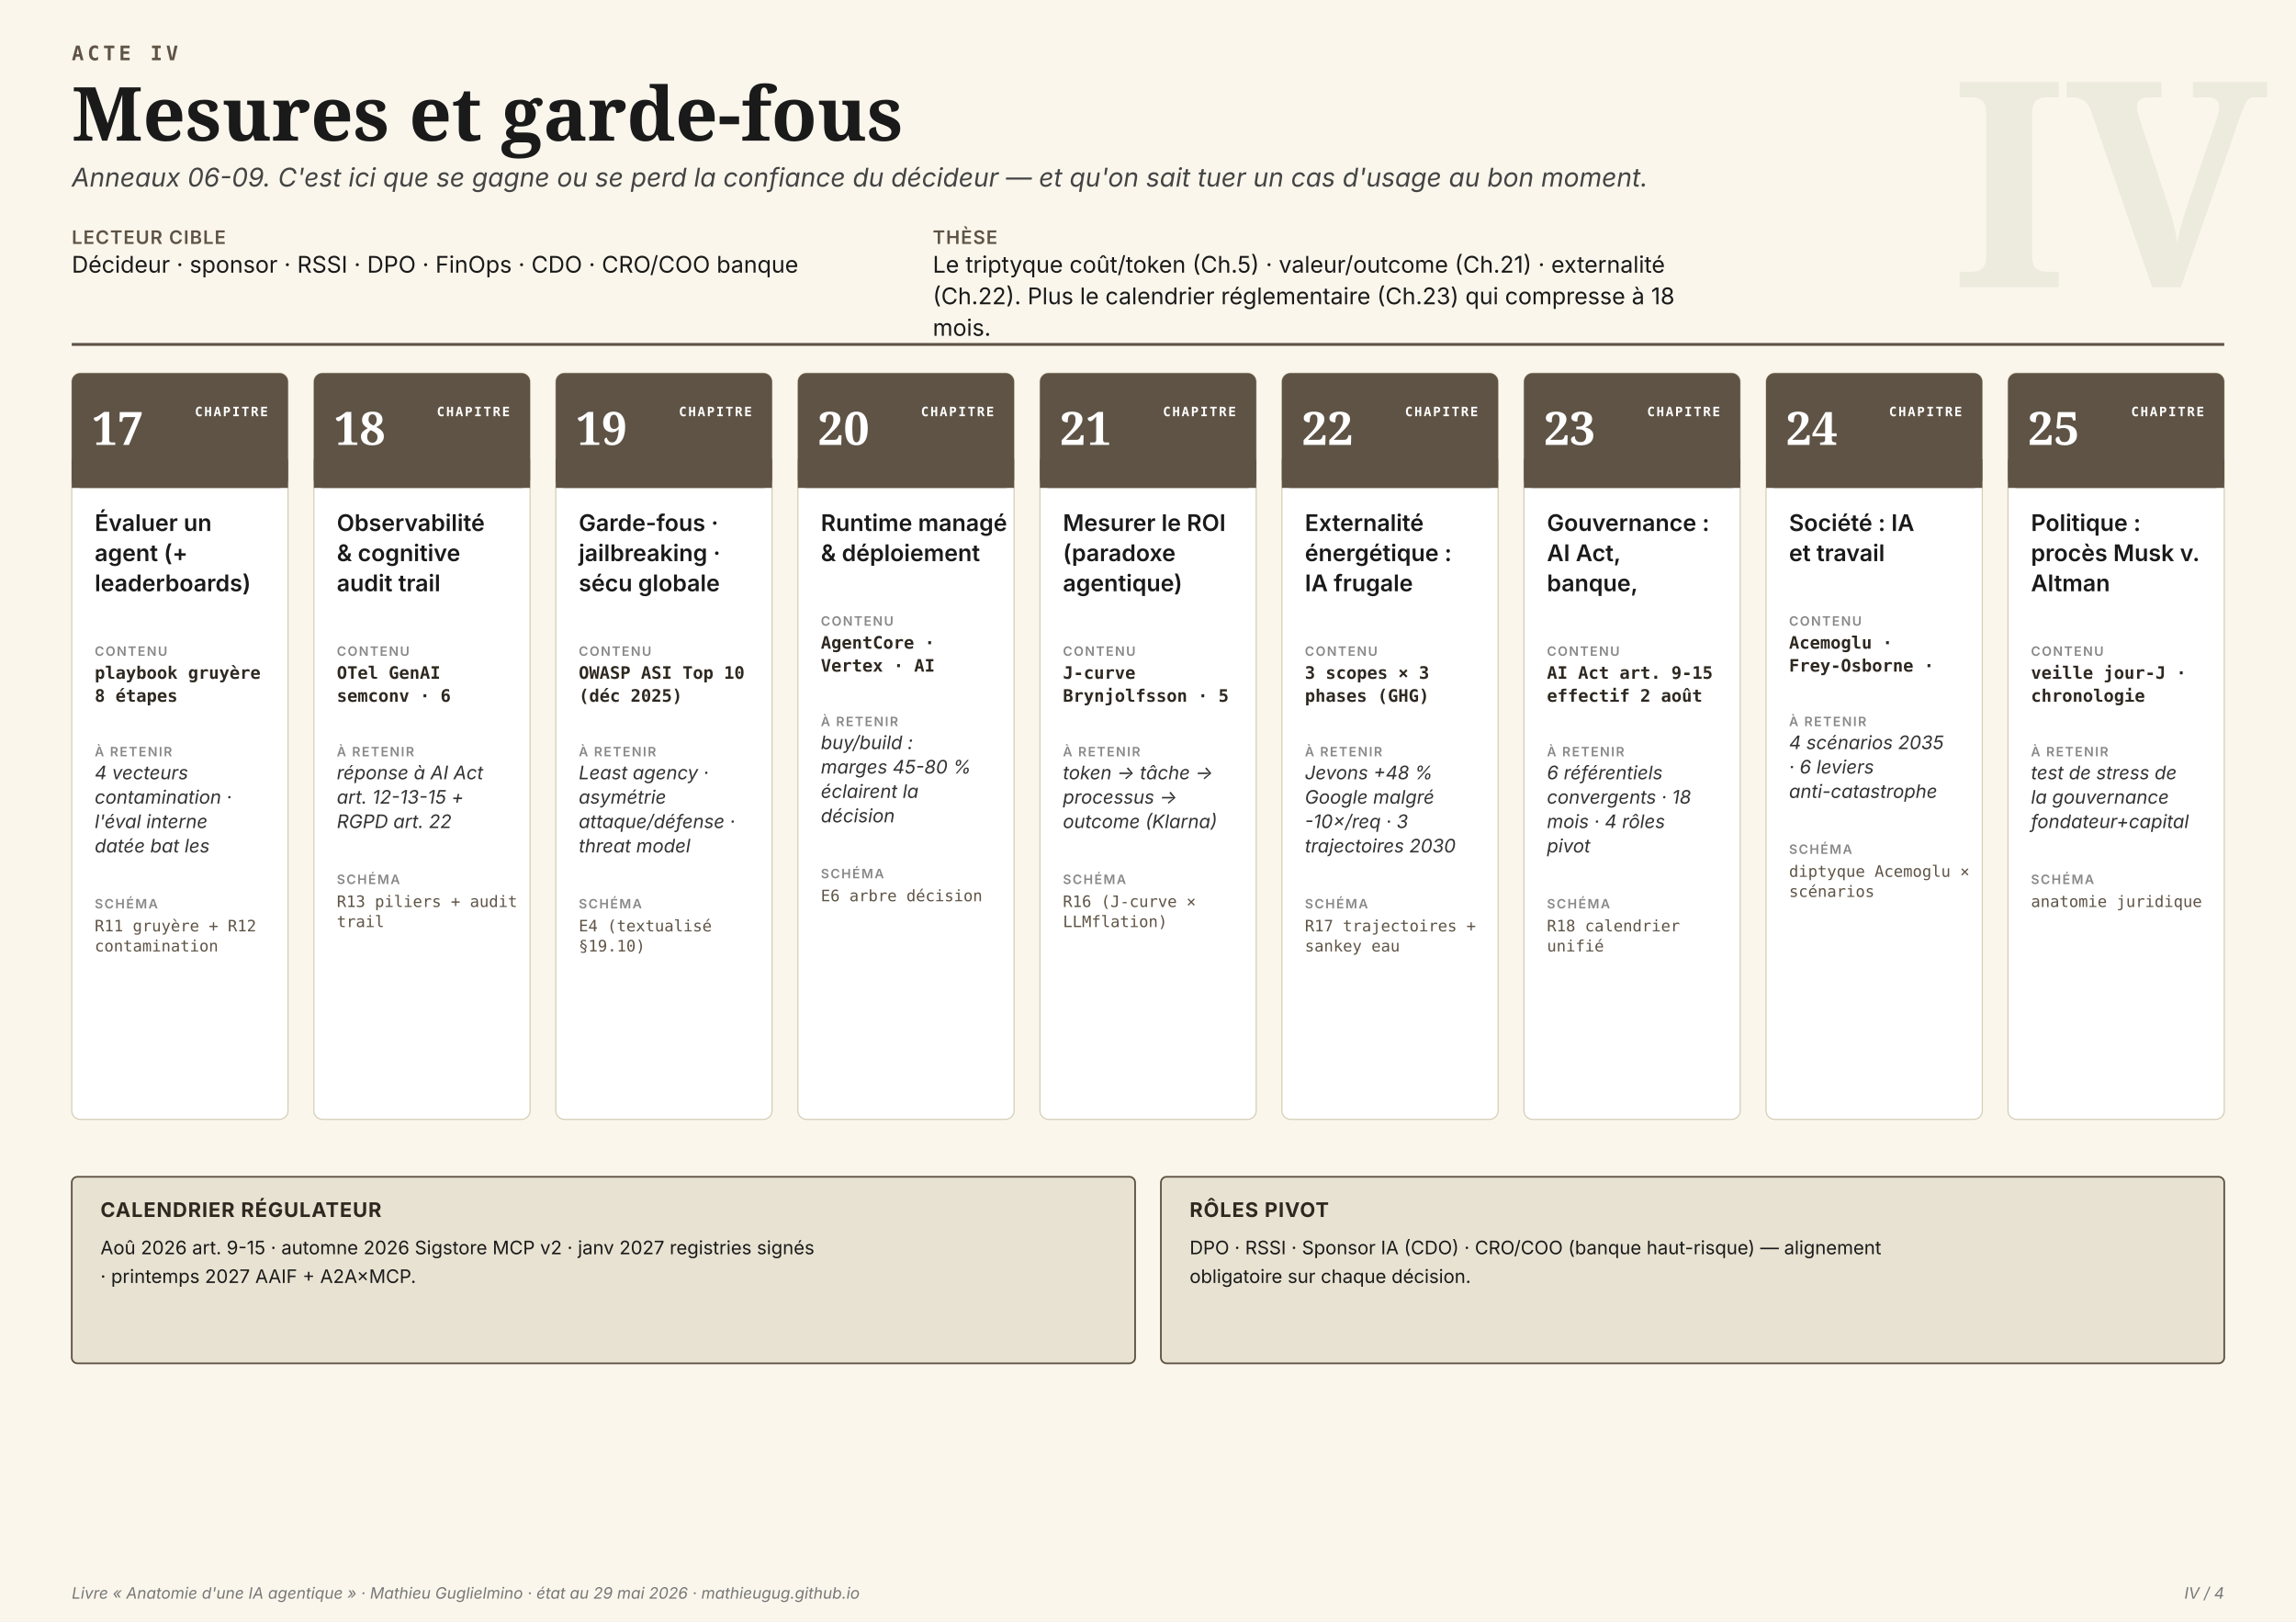
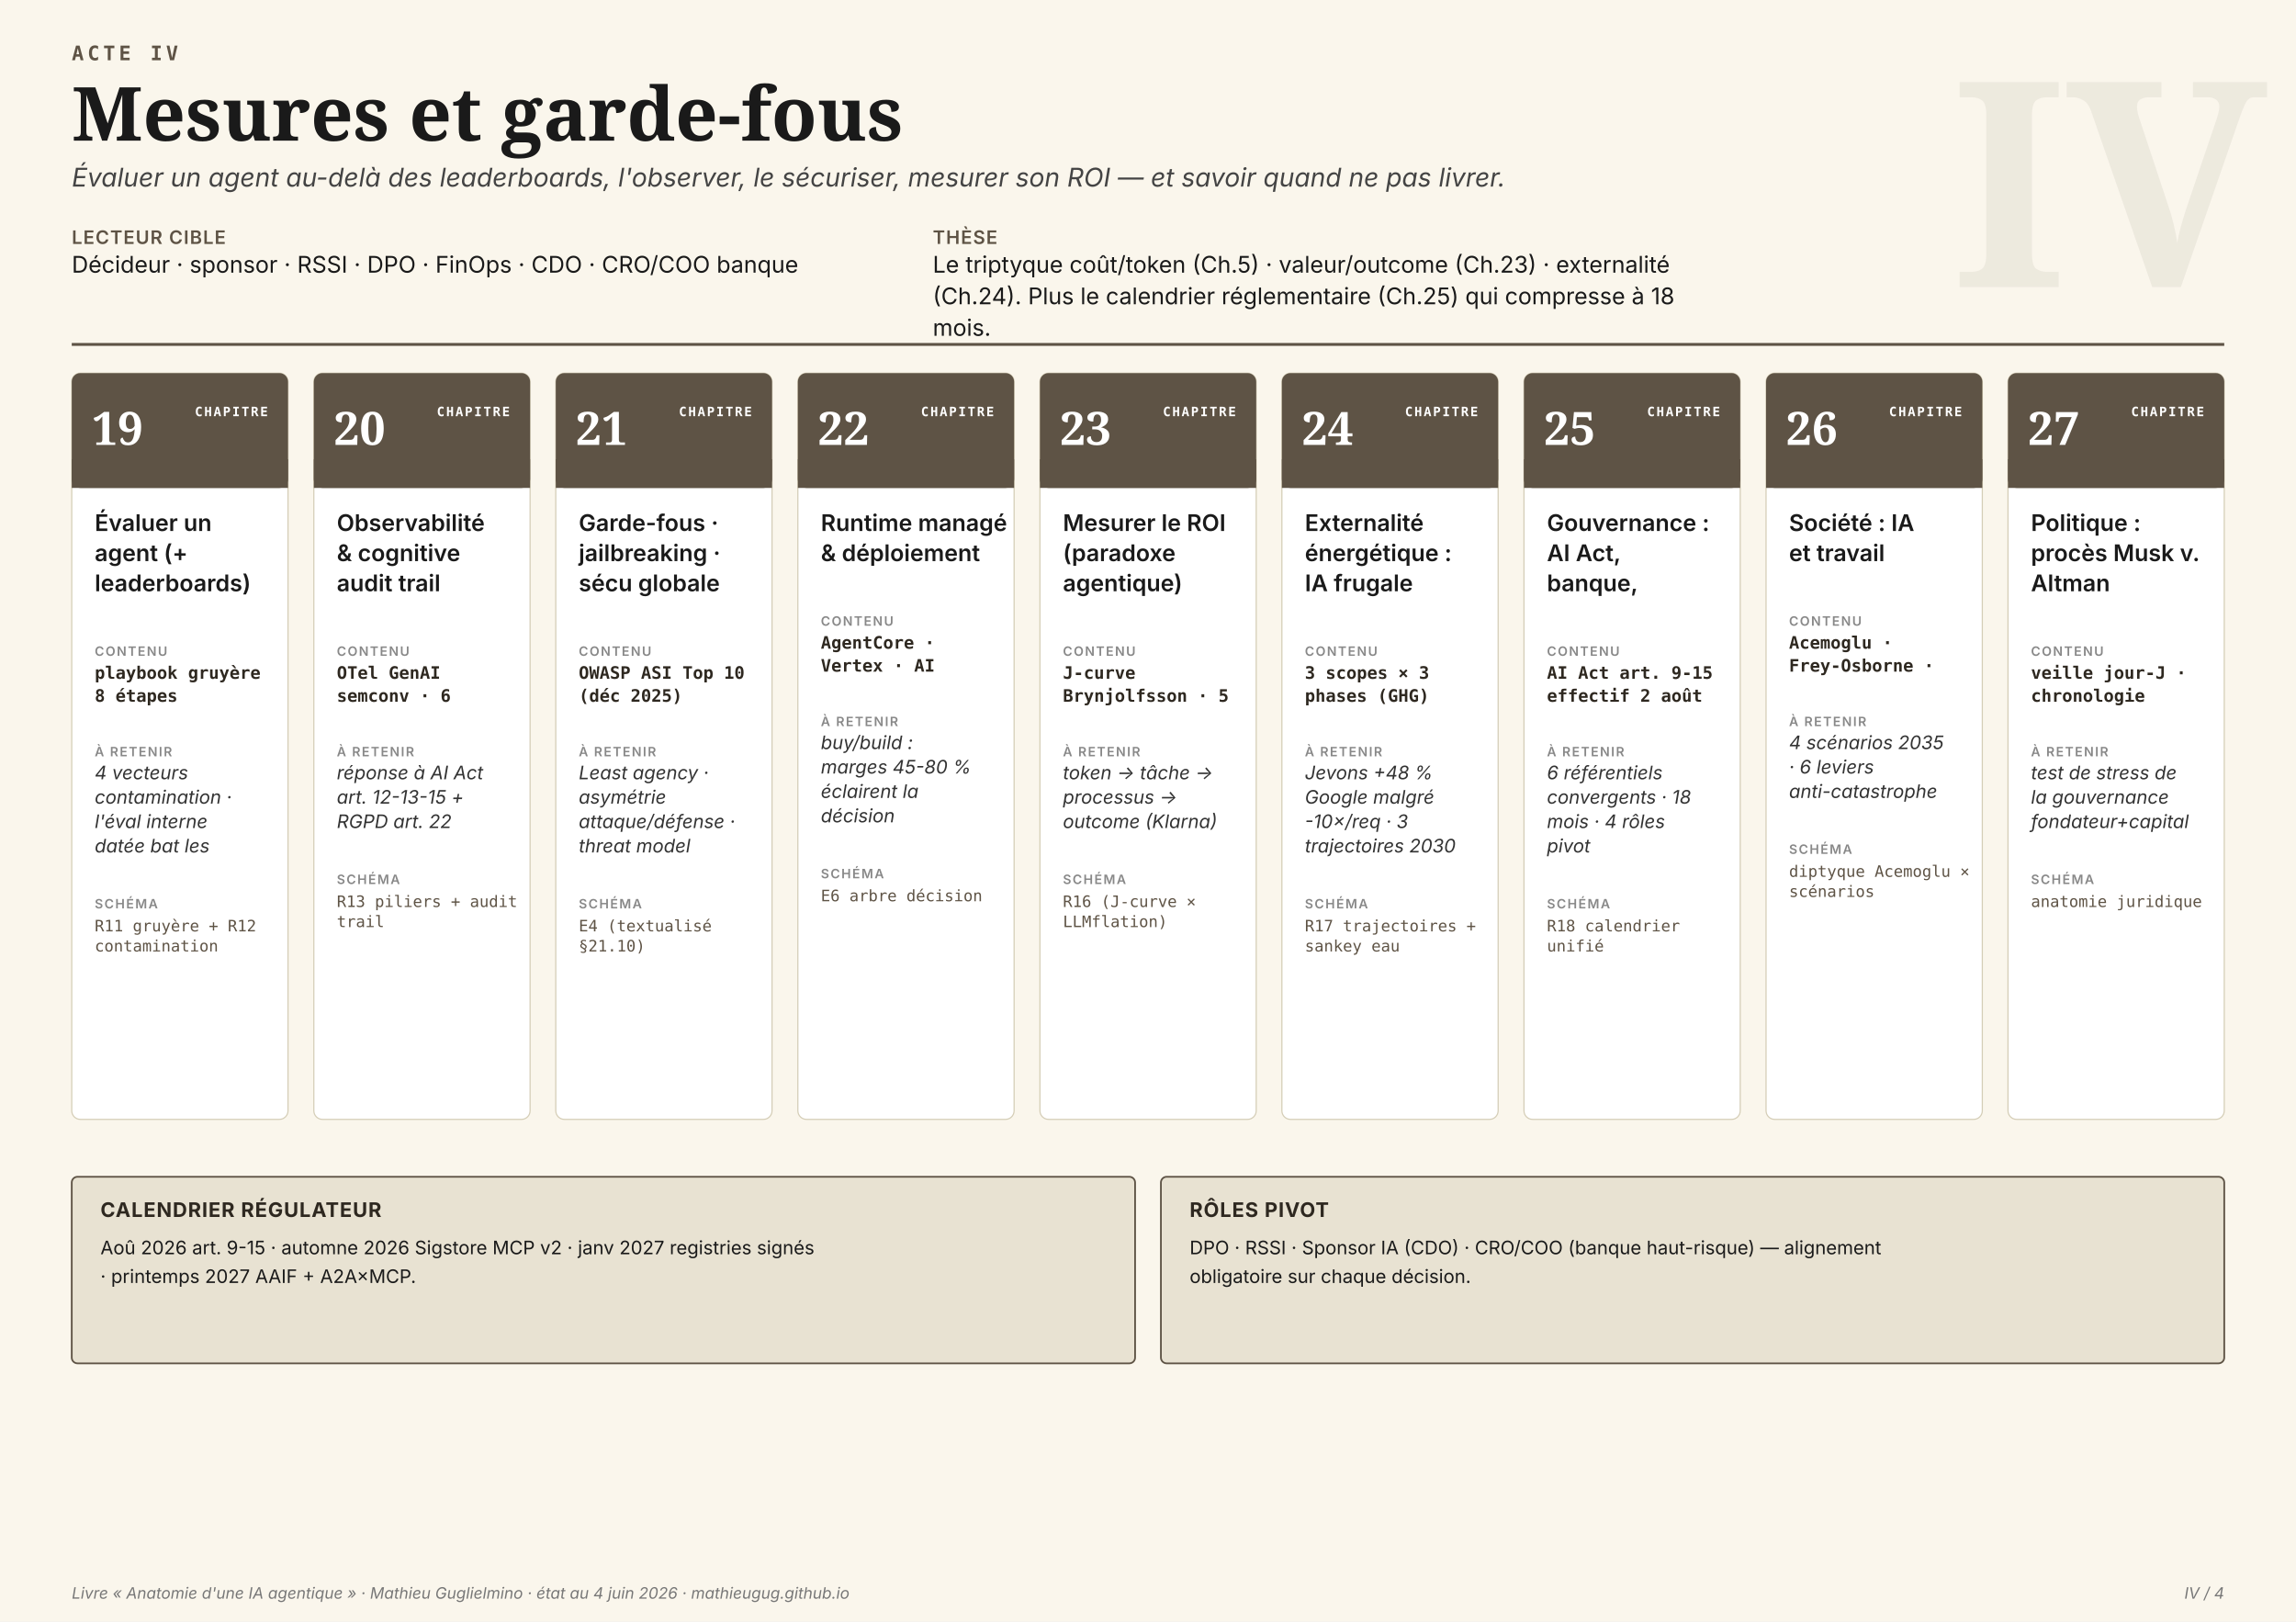
<svg xmlns="http://www.w3.org/2000/svg" id="svg-acte-IV" viewBox="0 0 1600 1130" font-family="Inter, system-ui, sans-serif" role="img" aria-labelledby="title-acte-IV">
  <style>
    #svg-acte-IV .acte-tag { font: 700 14px 'JetBrains Mono', monospace; fill: #5e5345; letter-spacing: 0.18em; }
    #svg-acte-IV .acte-num { font: 900 200px/1 'Fraunces', 'Georgia', serif; fill: #5e5345; opacity: 0.08; }
    #svg-acte-IV .acte-title { font: 700 52px/1.1 'Fraunces', 'Georgia', serif; fill: #1a1a1a; }
    #svg-acte-IV .acte-subtitle { font: italic 18px/1.4 'Inter', sans-serif; fill: #444; }
    #svg-acte-IV .acte-audience { font: 600 13px 'Inter', sans-serif; fill: #5e5345; letter-spacing: 0.05em; }
    #svg-acte-IV .acte-thesis { font: 16px/1.4 'Inter', sans-serif; fill: #1a1a1a; }
    #svg-acte-IV .card-bg { fill: #ffffff; stroke: #d4cdb6; stroke-width: 0.8; }
    #svg-acte-IV .card-stripe { fill: #5e5345; }
    #svg-acte-IV .card-num { font: 700 32px 'Fraunces', 'Georgia', serif; fill: #fff; }
    #svg-acte-IV .card-tag { font: 600 9px 'JetBrains Mono', monospace; fill: #fff; letter-spacing: 0.12em; }
    #svg-acte-IV .card-title { font: 600 16px/1.25 'Inter', sans-serif; fill: #1a1a1a; }
    #svg-acte-IV .card-fact { font: 600 12px 'JetBrains Mono', monospace; fill: #2e2820; }
    #svg-acte-IV .card-claim { font: italic 13px/1.4 'Inter', sans-serif; fill: #333; }
    #svg-acte-IV .card-schema { font: 11px 'JetBrains Mono', monospace; fill: #5e5345; }
    #svg-acte-IV .card-label { font: 600 9px 'Inter', sans-serif; fill: #888; letter-spacing: 0.1em; }
    #svg-acte-IV .callout-box { fill: #e8e2d2; stroke: #5e5345; stroke-width: 1.2; }
    #svg-acte-IV .callout-title { font: 700 14px 'Inter', sans-serif; fill: #2e2820; letter-spacing: 0.04em; }
    #svg-acte-IV .callout-body { font: 13px/1.4 'Inter', sans-serif; fill: #1a1a1a; }
    #svg-acte-IV .caption { font: italic 11px 'Inter', sans-serif; fill: #777; }
    #svg-acte-IV .chapter-card { cursor: pointer; transition: transform .2s ease, filter .2s ease; transform-origin: center; transform-box: fill-box; }
    #svg-acte-IV .chapter-card:hover .card-bg, #svg-acte-IV .chapter-card:focus-visible .card-bg { fill: #fffdf6; }
    #svg-acte-IV .chapter-card:focus { outline: none; }
    #svg-acte-IV .chapter-card:focus-visible .card-bg { stroke: #5e5345; stroke-width: 2; }
  </style>
  <rect width="1600" height="1130" fill="#faf6ec" />
  <text x="1360" y="200" class="acte-num">IV</text>
  <text x="50" y="42" class="acte-tag">ACTE IV</text>
  <text x="50" y="98" class="acte-title">Mesures et garde-fous</text>
-   <text x="50" y="130" class="acte-subtitle">Anneaux 06-09. C'est ici que se gagne ou se perd la confiance du décideur — et qu'on sait tuer un cas d'usage au bon moment.</text>
+   <text x="50" y="130" class="acte-subtitle">Évaluer un agent au-delà des leaderboards, l'observer, le sécuriser, mesurer son ROI — et savoir quand ne pas livrer.</text>
  <text x="50" y="170" class="acte-audience">LECTEUR CIBLE</text>
  <text x="50" y="190" class="acte-thesis">Décideur · sponsor · RSSI · DPO · FinOps · CDO · CRO/COO banque</text>
  <text x="650" y="170" class="acte-audience">THÈSE</text>
-   <text x="650" y="190" class="acte-thesis">Le triptyque coût/token (Ch.5) · valeur/outcome (Ch.21) · externalité</text>
-   <text x="650" y="212" class="acte-thesis">(Ch.22). Plus le calendrier réglementaire (Ch.23) qui compresse à 18</text>
+   <text x="650" y="190" class="acte-thesis">Le triptyque coût/token (Ch.5) · valeur/outcome (Ch.23) · externalité</text>
+   <text x="650" y="212" class="acte-thesis">(Ch.24). Plus le calendrier réglementaire (Ch.25) qui compresse à 18</text>
  <text x="650" y="234" class="acte-thesis">mois.</text>
  <line x1="50" y1="240" x2="1550" y2="240" stroke="#5e5345" stroke-width="2" />
-   <g class="chapter-card" data-ch="17" data-slug="ch17-evaluation-benchmarks" role="link" tabindex="0" aria-label="Chapitre 17 — Évaluer un agent (+ leaderboards)">
+   <g class="chapter-card" data-ch="19" data-slug="ch19-evaluation-benchmarks" role="link" tabindex="0" aria-label="Chapitre 19 — Évaluer un agent (+ leaderboards)">
    <rect x="50.0" y="260" width="150.7" height="520" class="card-bg" rx="6" />
    <rect x="50.0" y="260" width="150.7" height="80" class="card-stripe" rx="6" />
    <rect x="50.0" y="320" width="150.7" height="20" class="card-stripe" />
-     <text x="64.0" y="310" class="card-num">17</text>
+     <text x="64.0" y="310" class="card-num">19</text>
    <text x="186.7" y="290" text-anchor="end" class="card-tag">CHAPITRE</text>
    <text x="66.0" y="370" class="card-title">Évaluer un</text>
    <text x="66.0" y="391" class="card-title">agent (+</text>
    <text x="66.0" y="412" class="card-title">leaderboards)</text>
    <text x="66.0" y="457" class="card-label">CONTENU</text>
    <text x="66.0" y="473" class="card-fact">playbook gruyère</text>
    <text x="66.0" y="489" class="card-fact">8 étapes</text>
    <text x="66.0" y="527" class="card-label">À RETENIR</text>
    <text x="66.0" y="543" class="card-claim">4 vecteurs</text>
    <text x="66.0" y="560" class="card-claim">contamination ·</text>
    <text x="66.0" y="577" class="card-claim">l'éval interne</text>
    <text x="66.0" y="594" class="card-claim">datée bat les</text>
    <text x="66.0" y="633" class="card-label">SCHÉMA</text>
    <text x="66.0" y="649" class="card-schema">R11 gruyère + R12</text>
    <text x="66.0" y="663" class="card-schema">contamination</text>
  </g>
-   <g class="chapter-card" data-ch="18" data-slug="ch18-observabilite-cognitive-audit-trail" role="link" tabindex="0" aria-label="Chapitre 18 — Observabilité &amp; cognitive audit trail">
+   <g class="chapter-card" data-ch="20" data-slug="ch20-observabilite-cognitive-audit-trail" role="link" tabindex="0" aria-label="Chapitre 20 — Observabilité &amp; cognitive audit trail">
    <rect x="218.7" y="260" width="150.7" height="520" class="card-bg" rx="6" />
    <rect x="218.7" y="260" width="150.7" height="80" class="card-stripe" rx="6" />
    <rect x="218.7" y="320" width="150.7" height="20" class="card-stripe" />
-     <text x="232.7" y="310" class="card-num">18</text>
+     <text x="232.7" y="310" class="card-num">20</text>
    <text x="355.3" y="290" text-anchor="end" class="card-tag">CHAPITRE</text>
    <text x="234.7" y="370" class="card-title">Observabilité</text>
    <text x="234.7" y="391" class="card-title">&amp; cognitive</text>
    <text x="234.7" y="412" class="card-title">audit trail</text>
    <text x="234.7" y="457" class="card-label">CONTENU</text>
    <text x="234.7" y="473" class="card-fact">OTel GenAI</text>
    <text x="234.7" y="489" class="card-fact">semconv · 6</text>
    <text x="234.7" y="527" class="card-label">À RETENIR</text>
    <text x="234.7" y="543" class="card-claim">réponse à AI Act</text>
    <text x="234.7" y="560" class="card-claim">art. 12-13-15 +</text>
    <text x="234.7" y="577" class="card-claim">RGPD art. 22</text>
    <text x="234.7" y="616" class="card-label">SCHÉMA</text>
    <text x="234.7" y="632" class="card-schema">R13 piliers + audit</text>
    <text x="234.7" y="646" class="card-schema">trail</text>
  </g>
-   <g class="chapter-card" data-ch="19" data-slug="ch19-gardefous-securite-globale" role="link" tabindex="0" aria-label="Chapitre 19 — Garde-fous · jailbreaking · sécu globale">
+   <g class="chapter-card" data-ch="21" data-slug="ch21-gardefous-securite-globale" role="link" tabindex="0" aria-label="Chapitre 21 — Garde-fous · jailbreaking · sécu globale">
    <rect x="387.3" y="260" width="150.7" height="520" class="card-bg" rx="6" />
    <rect x="387.3" y="260" width="150.7" height="80" class="card-stripe" rx="6" />
    <rect x="387.3" y="320" width="150.7" height="20" class="card-stripe" />
-     <text x="401.3" y="310" class="card-num">19</text>
+     <text x="401.3" y="310" class="card-num">21</text>
    <text x="524.0" y="290" text-anchor="end" class="card-tag">CHAPITRE</text>
    <text x="403.3" y="370" class="card-title">Garde-fous ·</text>
    <text x="403.3" y="391" class="card-title">jailbreaking ·</text>
    <text x="403.3" y="412" class="card-title">sécu globale</text>
    <text x="403.3" y="457" class="card-label">CONTENU</text>
    <text x="403.3" y="473" class="card-fact">OWASP ASI Top 10</text>
    <text x="403.3" y="489" class="card-fact">(déc 2025)</text>
    <text x="403.3" y="527" class="card-label">À RETENIR</text>
    <text x="403.3" y="543" class="card-claim">Least agency ·</text>
    <text x="403.3" y="560" class="card-claim">asymétrie</text>
    <text x="403.3" y="577" class="card-claim">attaque/défense ·</text>
    <text x="403.3" y="594" class="card-claim">threat model</text>
    <text x="403.3" y="633" class="card-label">SCHÉMA</text>
    <text x="403.3" y="649" class="card-schema">E4 (textualisé</text>
-     <text x="403.3" y="663" class="card-schema">§19.10)</text>
-   </g>
-   <g class="chapter-card" data-ch="20" data-slug="ch20-runtime-manage" role="link" tabindex="0" aria-label="Chapitre 20 — Runtime managé &amp; déploiement">
+     <text x="403.3" y="663" class="card-schema">§21.10)</text>
+   </g>
+   <g class="chapter-card" data-ch="22" data-slug="ch22-runtime-manage" role="link" tabindex="0" aria-label="Chapitre 22 — Runtime managé &amp; déploiement">
    <rect x="556.0" y="260" width="150.7" height="520" class="card-bg" rx="6" />
    <rect x="556.0" y="260" width="150.7" height="80" class="card-stripe" rx="6" />
    <rect x="556.0" y="320" width="150.7" height="20" class="card-stripe" />
-     <text x="570.0" y="310" class="card-num">20</text>
+     <text x="570.0" y="310" class="card-num">22</text>
    <text x="692.7" y="290" text-anchor="end" class="card-tag">CHAPITRE</text>
    <text x="572.0" y="370" class="card-title">Runtime managé</text>
    <text x="572.0" y="391" class="card-title">&amp; déploiement</text>
    <text x="572.0" y="436" class="card-label">CONTENU</text>
    <text x="572.0" y="452" class="card-fact">AgentCore ·</text>
    <text x="572.0" y="468" class="card-fact">Vertex · AI</text>
    <text x="572.0" y="506" class="card-label">À RETENIR</text>
    <text x="572.0" y="522" class="card-claim">buy/build :</text>
    <text x="572.0" y="539" class="card-claim">marges 45-80 %</text>
    <text x="572.0" y="556" class="card-claim">éclairent la</text>
    <text x="572.0" y="573" class="card-claim">décision</text>
    <text x="572.0" y="612" class="card-label">SCHÉMA</text>
    <text x="572.0" y="628" class="card-schema">E6 arbre décision</text>
  </g>
-   <g class="chapter-card" data-ch="21" data-slug="ch21-roi-paradoxe-agentique" role="link" tabindex="0" aria-label="Chapitre 21 — Mesurer le ROI (paradoxe agentique)">
+   <g class="chapter-card" data-ch="23" data-slug="ch23-roi-paradoxe-agentique" role="link" tabindex="0" aria-label="Chapitre 23 — Mesurer le ROI (paradoxe agentique)">
    <rect x="724.7" y="260" width="150.7" height="520" class="card-bg" rx="6" />
    <rect x="724.7" y="260" width="150.7" height="80" class="card-stripe" rx="6" />
    <rect x="724.7" y="320" width="150.7" height="20" class="card-stripe" />
-     <text x="738.7" y="310" class="card-num">21</text>
+     <text x="738.7" y="310" class="card-num">23</text>
    <text x="861.3" y="290" text-anchor="end" class="card-tag">CHAPITRE</text>
    <text x="740.7" y="370" class="card-title">Mesurer le ROI</text>
    <text x="740.7" y="391" class="card-title">(paradoxe</text>
    <text x="740.7" y="412" class="card-title">agentique)</text>
    <text x="740.7" y="457" class="card-label">CONTENU</text>
    <text x="740.7" y="473" class="card-fact">J-curve</text>
    <text x="740.7" y="489" class="card-fact">Brynjolfsson · 5</text>
    <text x="740.7" y="527" class="card-label">À RETENIR</text>
    <text x="740.7" y="543" class="card-claim">token → tâche →</text>
    <text x="740.7" y="560" class="card-claim">processus →</text>
    <text x="740.7" y="577" class="card-claim">outcome (Klarna)</text>
    <text x="740.7" y="616" class="card-label">SCHÉMA</text>
    <text x="740.7" y="632" class="card-schema">R16 (J-curve ×</text>
    <text x="740.7" y="646" class="card-schema">LLMflation)</text>
  </g>
-   <g class="chapter-card" data-ch="22" data-slug="ch22-ia-frugale" role="link" tabindex="0" aria-label="Chapitre 22 — Externalité énergétique : IA frugale">
+   <g class="chapter-card" data-ch="24" data-slug="ch24-ia-frugale" role="link" tabindex="0" aria-label="Chapitre 24 — Externalité énergétique : IA frugale">
    <rect x="893.3" y="260" width="150.7" height="520" class="card-bg" rx="6" />
    <rect x="893.3" y="260" width="150.7" height="80" class="card-stripe" rx="6" />
    <rect x="893.3" y="320" width="150.7" height="20" class="card-stripe" />
-     <text x="907.3" y="310" class="card-num">22</text>
+     <text x="907.3" y="310" class="card-num">24</text>
    <text x="1030.0" y="290" text-anchor="end" class="card-tag">CHAPITRE</text>
    <text x="909.3" y="370" class="card-title">Externalité</text>
    <text x="909.3" y="391" class="card-title">énergétique :</text>
    <text x="909.3" y="412" class="card-title">IA frugale</text>
    <text x="909.3" y="457" class="card-label">CONTENU</text>
    <text x="909.3" y="473" class="card-fact">3 scopes × 3</text>
    <text x="909.3" y="489" class="card-fact">phases (GHG)</text>
    <text x="909.3" y="527" class="card-label">À RETENIR</text>
    <text x="909.3" y="543" class="card-claim">Jevons +48 %</text>
    <text x="909.3" y="560" class="card-claim">Google malgré</text>
    <text x="909.3" y="577" class="card-claim">-10×/req · 3</text>
    <text x="909.3" y="594" class="card-claim">trajectoires 2030</text>
    <text x="909.3" y="633" class="card-label">SCHÉMA</text>
    <text x="909.3" y="649" class="card-schema">R17 trajectoires +</text>
    <text x="909.3" y="663" class="card-schema">sankey eau</text>
  </g>
-   <g class="chapter-card" data-ch="23" data-slug="ch23-gouvernance-ai-act" role="link" tabindex="0" aria-label="Chapitre 23 — Gouvernance : AI Act, banque, unlearning">
+   <g class="chapter-card" data-ch="25" data-slug="ch25-gouvernance-ai-act" role="link" tabindex="0" aria-label="Chapitre 25 — Gouvernance : AI Act, banque, unlearning">
    <rect x="1062.0" y="260" width="150.7" height="520" class="card-bg" rx="6" />
    <rect x="1062.0" y="260" width="150.7" height="80" class="card-stripe" rx="6" />
    <rect x="1062.0" y="320" width="150.7" height="20" class="card-stripe" />
-     <text x="1076.0" y="310" class="card-num">23</text>
+     <text x="1076.0" y="310" class="card-num">25</text>
    <text x="1198.7" y="290" text-anchor="end" class="card-tag">CHAPITRE</text>
    <text x="1078.0" y="370" class="card-title">Gouvernance :</text>
    <text x="1078.0" y="391" class="card-title">AI Act,</text>
    <text x="1078.0" y="412" class="card-title">banque,</text>
    <text x="1078.0" y="457" class="card-label">CONTENU</text>
    <text x="1078.0" y="473" class="card-fact">AI Act art. 9-15</text>
    <text x="1078.0" y="489" class="card-fact">effectif 2 août</text>
    <text x="1078.0" y="527" class="card-label">À RETENIR</text>
    <text x="1078.0" y="543" class="card-claim">6 référentiels</text>
    <text x="1078.0" y="560" class="card-claim">convergents · 18</text>
    <text x="1078.0" y="577" class="card-claim">mois · 4 rôles</text>
    <text x="1078.0" y="594" class="card-claim">pivot</text>
    <text x="1078.0" y="633" class="card-label">SCHÉMA</text>
    <text x="1078.0" y="649" class="card-schema">R18 calendrier</text>
    <text x="1078.0" y="663" class="card-schema">unifié</text>
  </g>
-   <g class="chapter-card" data-ch="24" data-slug="ch24-ia-et-travail" role="link" tabindex="0" aria-label="Chapitre 24 — Société : IA et travail">
+   <g class="chapter-card" data-ch="26" data-slug="ch26-ia-et-travail" role="link" tabindex="0" aria-label="Chapitre 26 — Société : IA et travail">
    <rect x="1230.7" y="260" width="150.7" height="520" class="card-bg" rx="6" />
    <rect x="1230.7" y="260" width="150.7" height="80" class="card-stripe" rx="6" />
    <rect x="1230.7" y="320" width="150.7" height="20" class="card-stripe" />
-     <text x="1244.7" y="310" class="card-num">24</text>
+     <text x="1244.7" y="310" class="card-num">26</text>
    <text x="1367.3" y="290" text-anchor="end" class="card-tag">CHAPITRE</text>
    <text x="1246.7" y="370" class="card-title">Société : IA</text>
    <text x="1246.7" y="391" class="card-title">et travail</text>
    <text x="1246.7" y="436" class="card-label">CONTENU</text>
    <text x="1246.7" y="452" class="card-fact">Acemoglu ·</text>
    <text x="1246.7" y="468" class="card-fact">Frey-Osborne ·</text>
    <text x="1246.7" y="506" class="card-label">À RETENIR</text>
    <text x="1246.7" y="522" class="card-claim">4 scénarios 2035</text>
    <text x="1246.7" y="539" class="card-claim">· 6 leviers</text>
    <text x="1246.7" y="556" class="card-claim">anti-catastrophe</text>
    <text x="1246.7" y="595" class="card-label">SCHÉMA</text>
    <text x="1246.7" y="611" class="card-schema">diptyque Acemoglu ×</text>
    <text x="1246.7" y="625" class="card-schema">scénarios</text>
  </g>
-   <g class="chapter-card" data-ch="25" data-slug="ch25-proces-musk-altman" role="link" tabindex="0" aria-label="Chapitre 25 — Politique : procès Musk v. Altman">
+   <g class="chapter-card" data-ch="27" data-slug="ch27-proces-musk-altman" role="link" tabindex="0" aria-label="Chapitre 27 — Politique : procès Musk v. Altman">
    <rect x="1399.3" y="260" width="150.7" height="520" class="card-bg" rx="6" />
    <rect x="1399.3" y="260" width="150.7" height="80" class="card-stripe" rx="6" />
    <rect x="1399.3" y="320" width="150.7" height="20" class="card-stripe" />
-     <text x="1413.3" y="310" class="card-num">25</text>
+     <text x="1413.3" y="310" class="card-num">27</text>
    <text x="1536.0" y="290" text-anchor="end" class="card-tag">CHAPITRE</text>
    <text x="1415.3" y="370" class="card-title">Politique :</text>
    <text x="1415.3" y="391" class="card-title">procès Musk v.</text>
    <text x="1415.3" y="412" class="card-title">Altman</text>
    <text x="1415.3" y="457" class="card-label">CONTENU</text>
    <text x="1415.3" y="473" class="card-fact">veille jour-J ·</text>
    <text x="1415.3" y="489" class="card-fact">chronologie</text>
    <text x="1415.3" y="527" class="card-label">À RETENIR</text>
    <text x="1415.3" y="543" class="card-claim">test de stress de</text>
    <text x="1415.3" y="560" class="card-claim">la gouvernance</text>
    <text x="1415.3" y="577" class="card-claim">fondateur+capital</text>
    <text x="1415.3" y="616" class="card-label">SCHÉMA</text>
    <text x="1415.3" y="632" class="card-schema">anatomie juridique</text>
  </g>
  <rect x="50.0" y="820" width="741.0" height="130" class="callout-box" rx="4" />
  <text x="70.0" y="848" class="callout-title">CALENDRIER RÉGULATEUR</text>
  <text x="70.0" y="874" class="callout-body">Aoû 2026 art. 9-15 · automne 2026 Sigstore MCP v2 · janv 2027 registries signés</text>
  <text x="70.0" y="894" class="callout-body">· printemps 2027 AAIF + A2A×MCP.</text>
  <rect x="809.0" y="820" width="741.0" height="130" class="callout-box" rx="4" />
  <text x="829.0" y="848" class="callout-title">RÔLES PIVOT</text>
  <text x="829.0" y="874" class="callout-body">DPO · RSSI · Sponsor IA (CDO) · CRO/COO (banque haut-risque) — alignement</text>
  <text x="829.0" y="894" class="callout-body">obligatoire sur chaque décision.</text>
-   <text x="50" y="1114" class="caption">Livre « Anatomie d'une IA agentique » · Mathieu Guglielmino · état au 29 mai 2026 · mathieugug.github.io</text>
+   <text x="50" y="1114" class="caption">Livre « Anatomie d'une IA agentique » · Mathieu Guglielmino · état au 4 juin 2026 · mathieugug.github.io</text>
  <text x="1550" y="1114" text-anchor="end" class="caption">IV / 4</text>
</svg>
